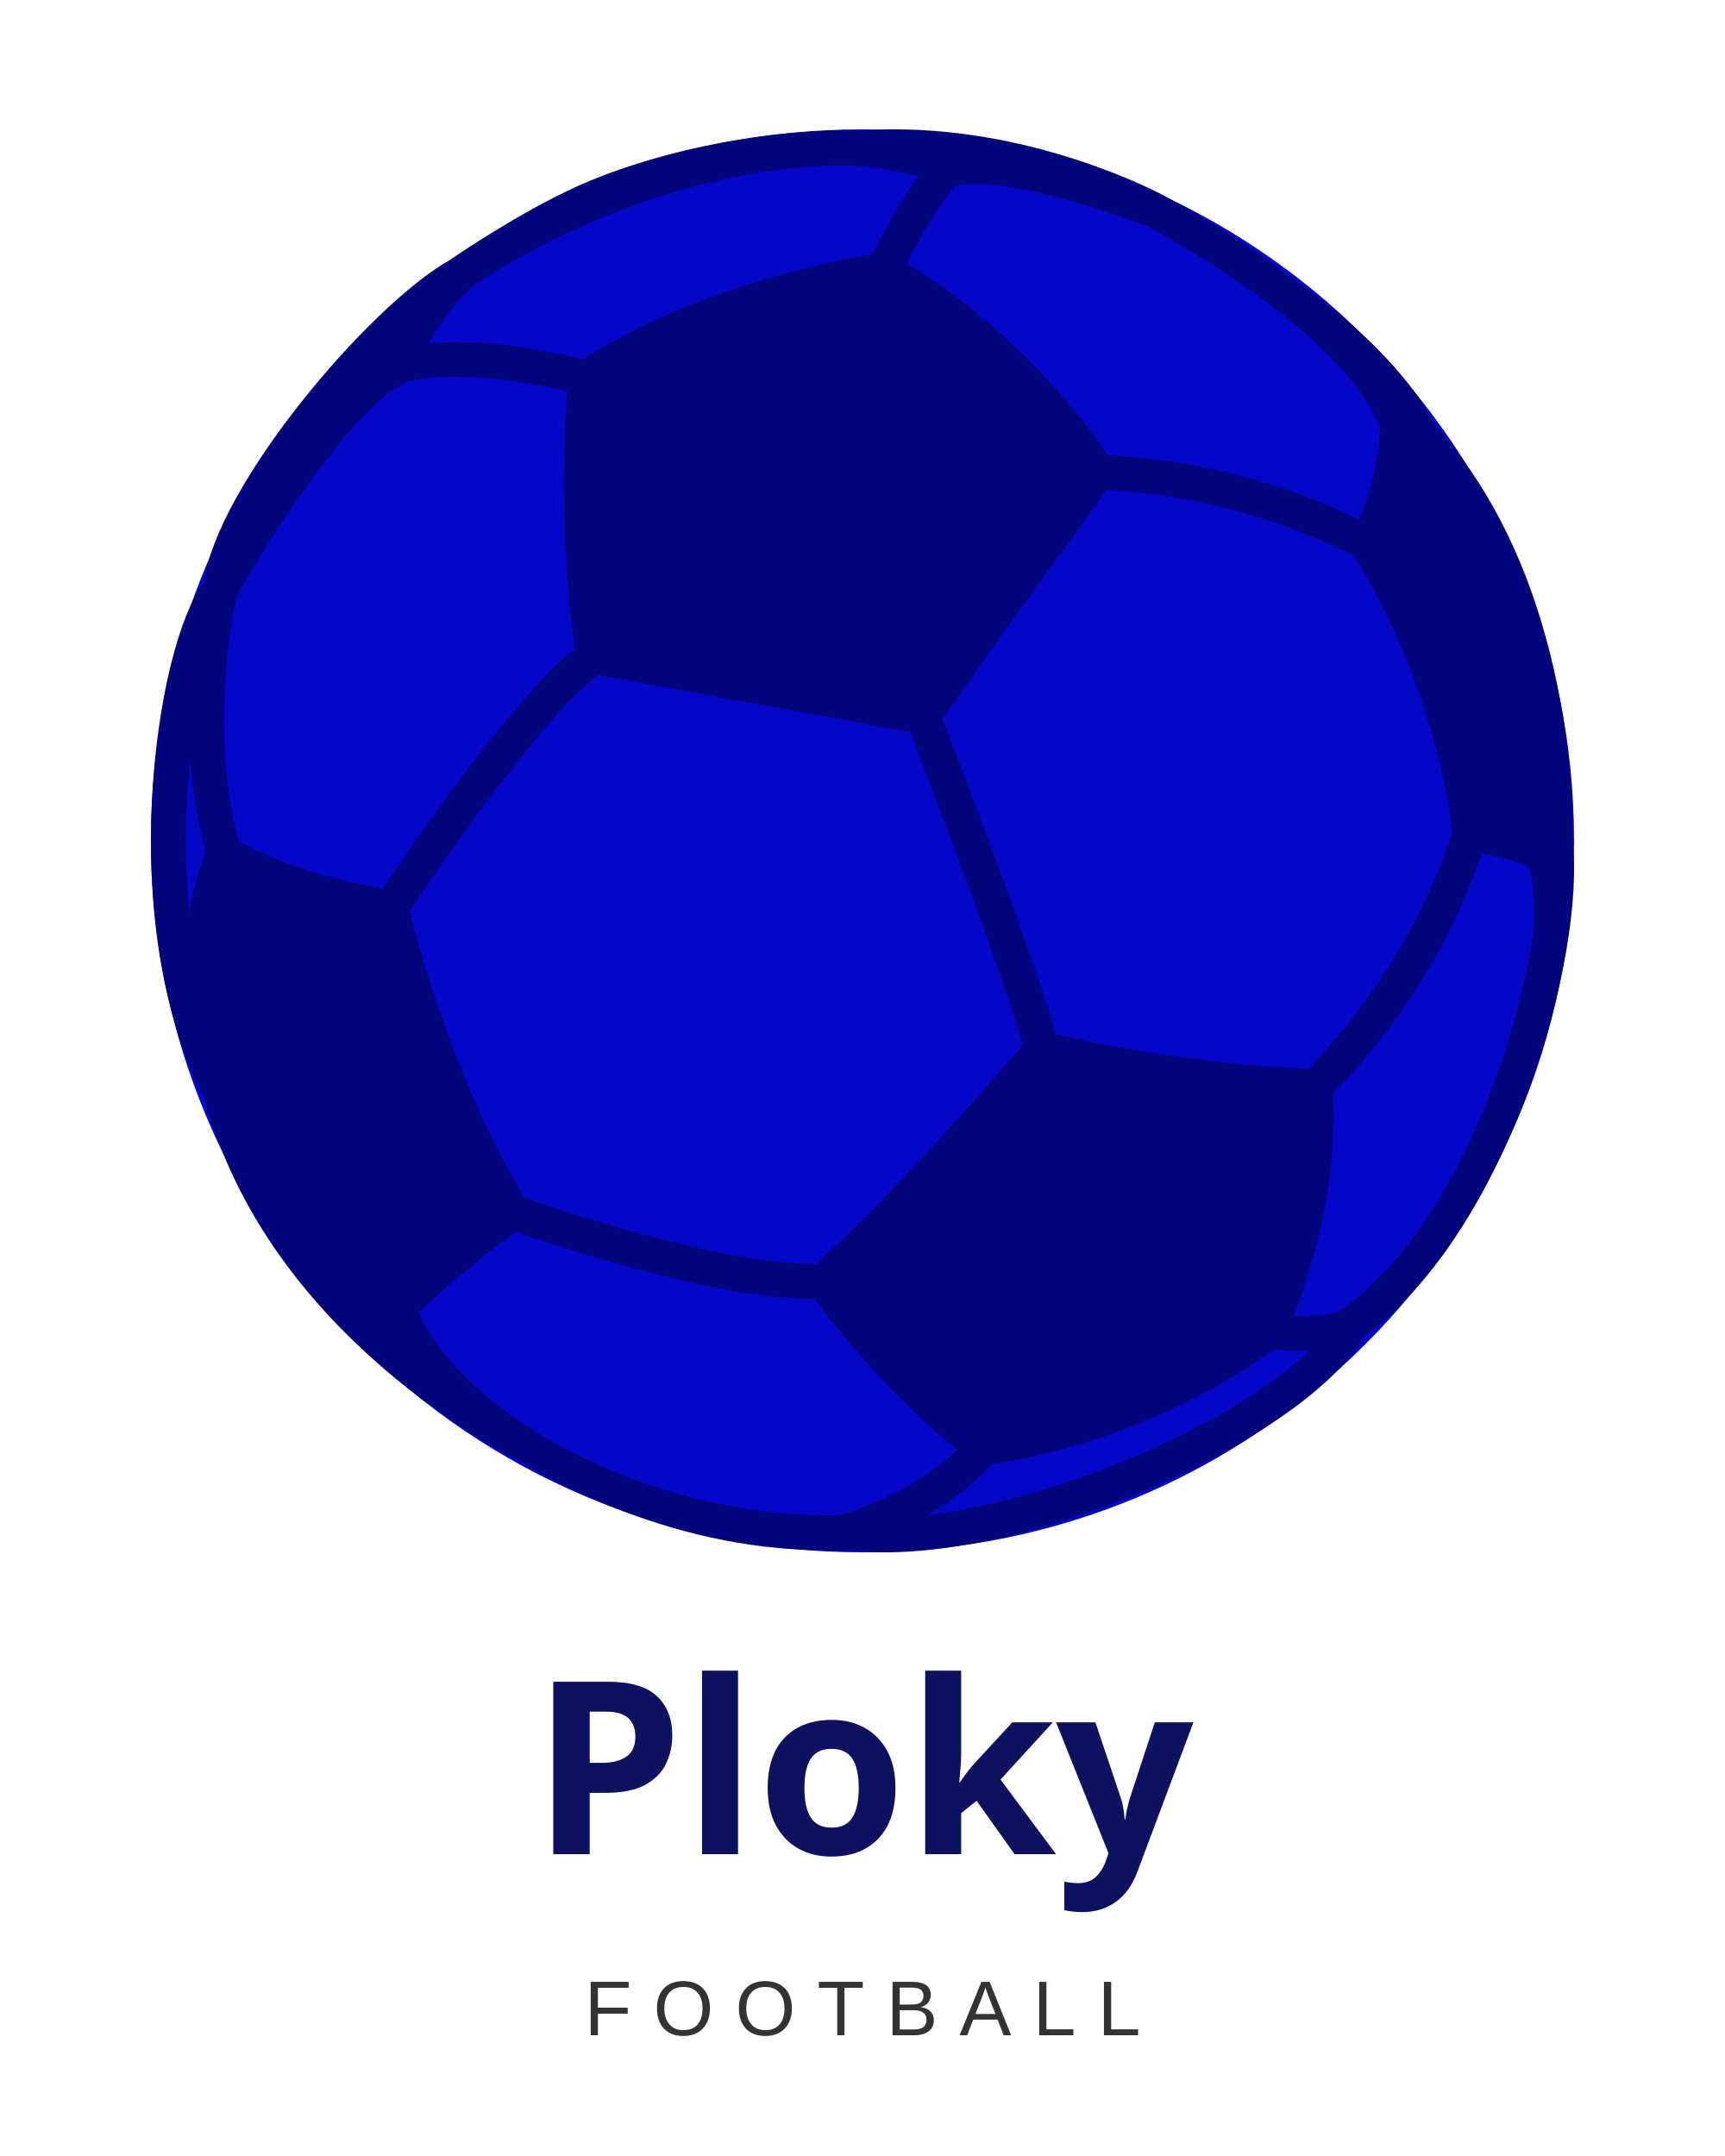
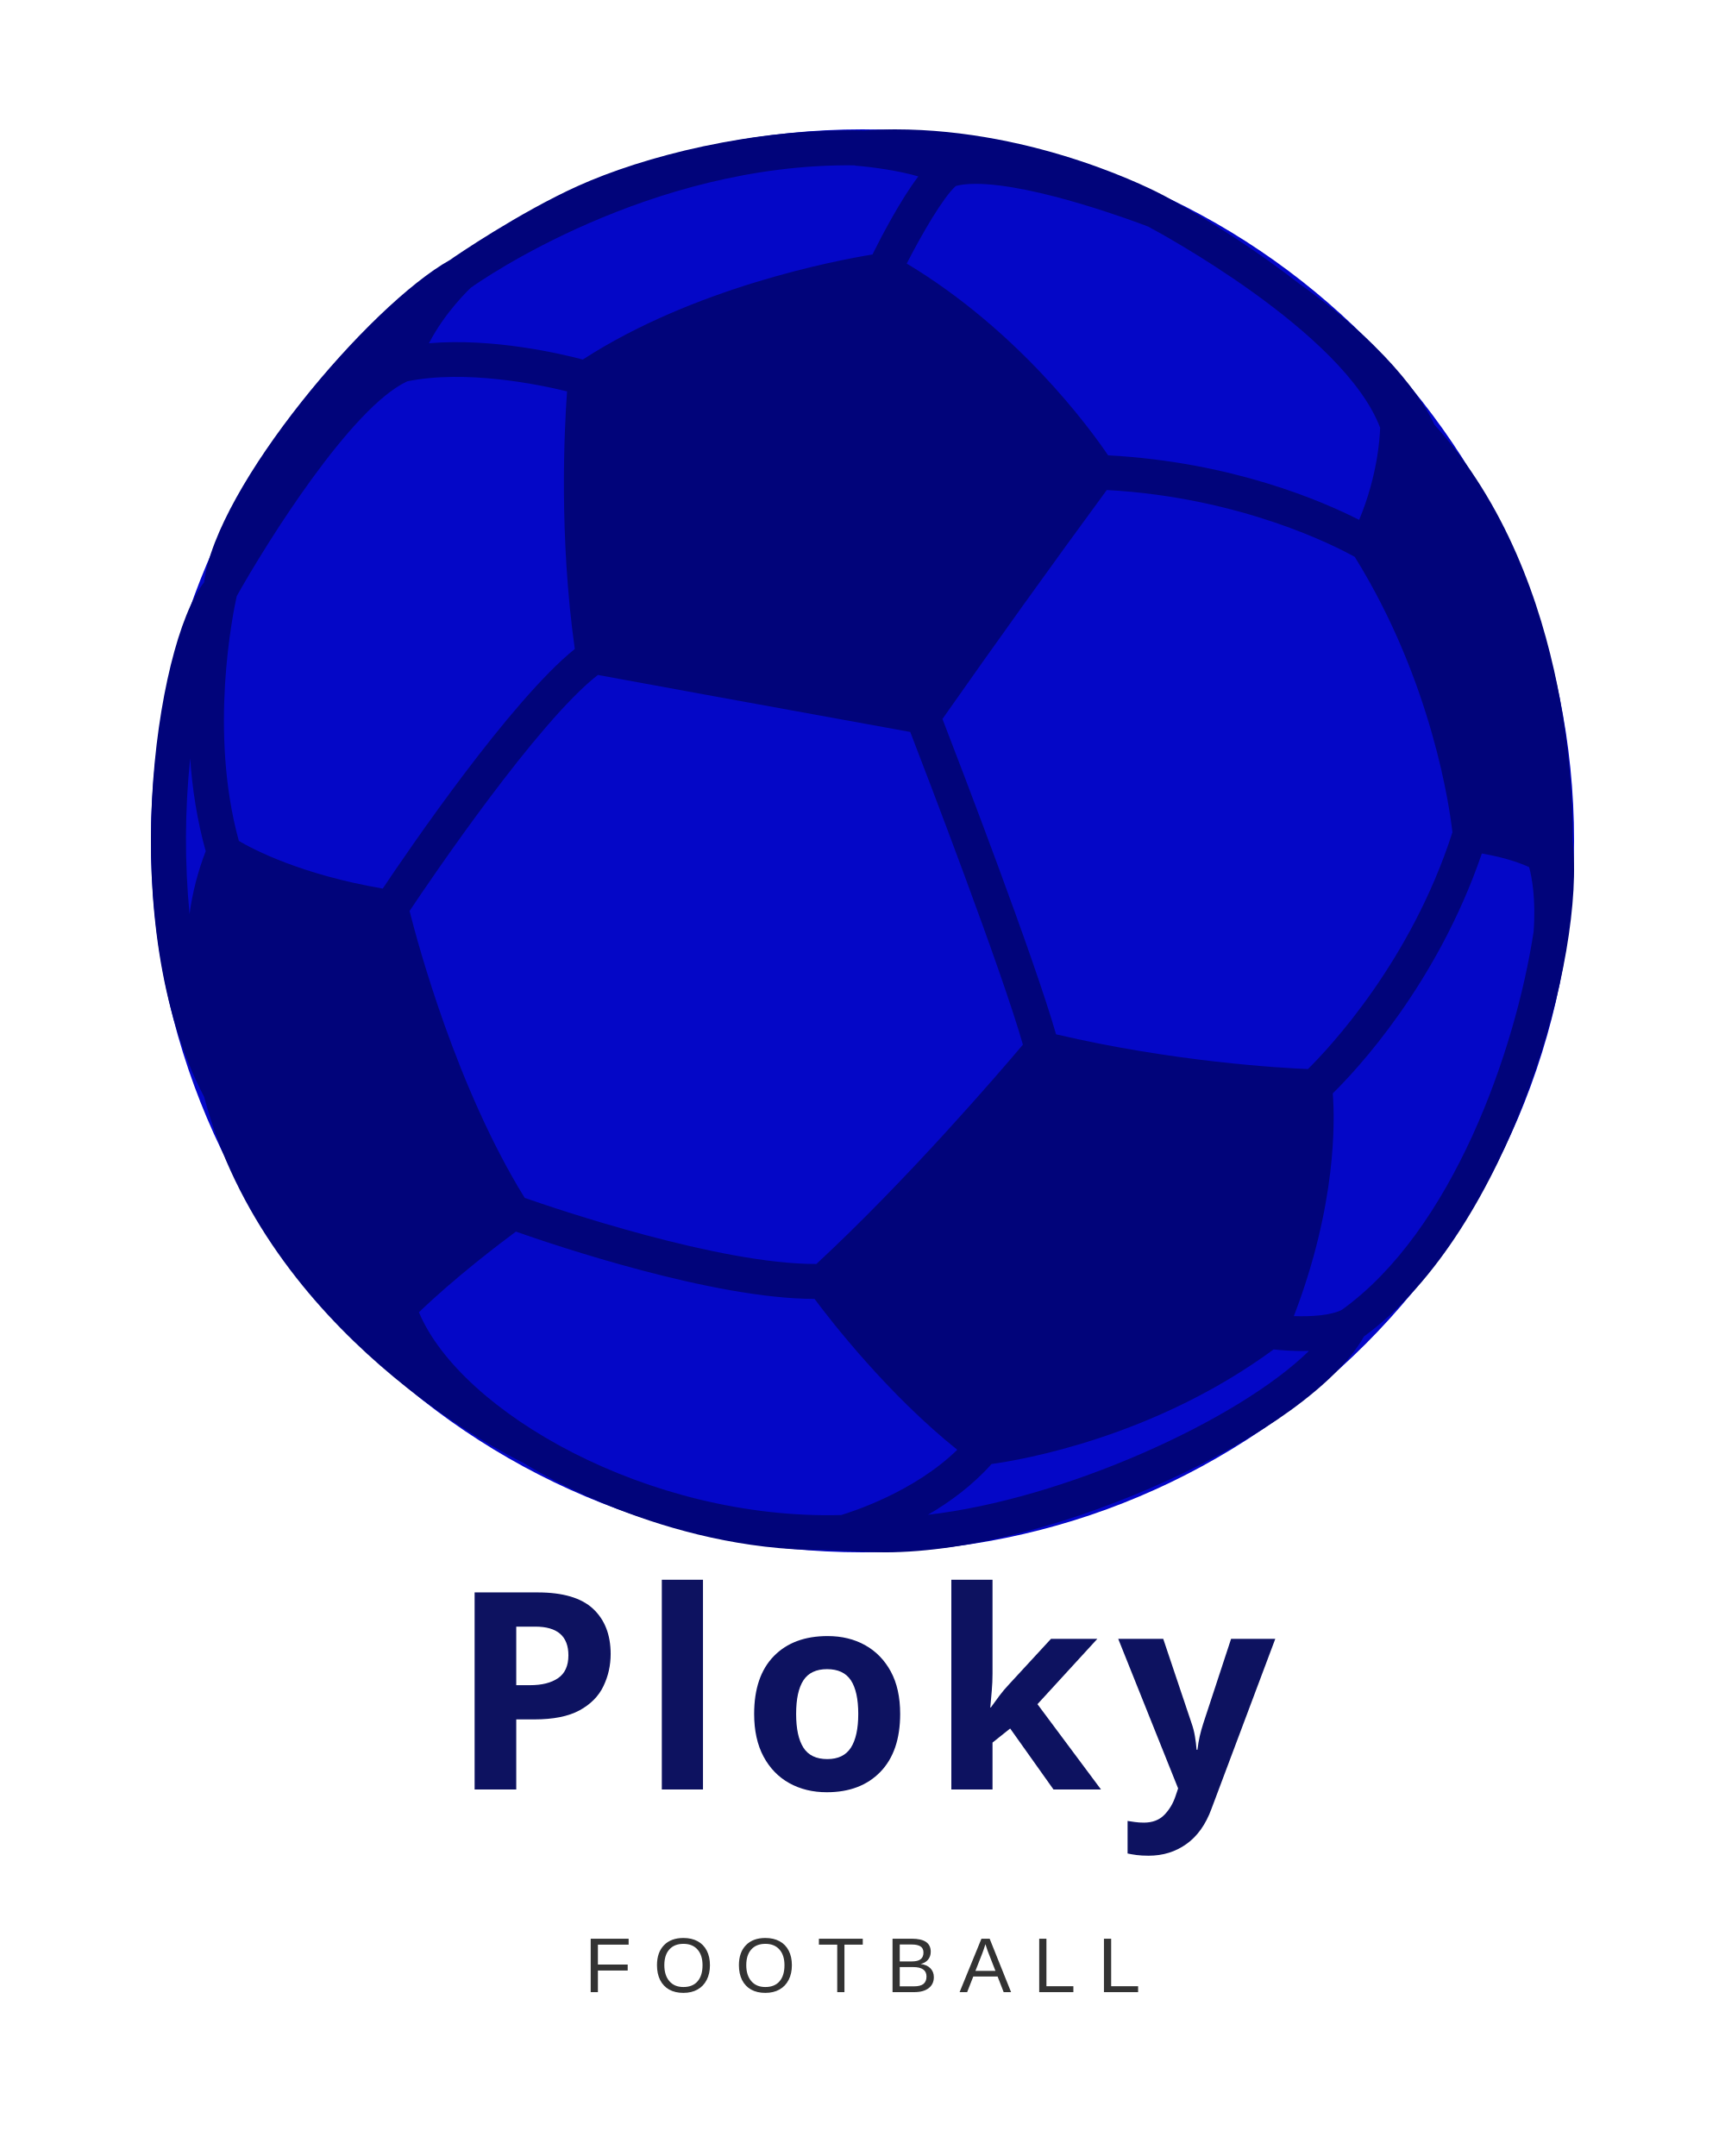
<svg xmlns="http://www.w3.org/2000/svg" viewBox="0 0 400 500">
  <defs>
    <clipPath id="ball-clip">
      <circle cx="200" cy="195" r="185" />
    </clipPath>
  </defs>
  <circle cx="200" cy="195" r="165" fill="#0407C7" />
  <g clip-path="url(#ball-clip)">
    <g transform="translate(200,195) scale(5.5) translate(-32,-32)">
      <path d="M61.934 31.992c.021-.713.209-10.904-5.822-17.538c-.268-.593-1.539-2.983-5.641-5.904a41.959 41.959 0 0 0-5.775-3.763l-.008-.004C44.432 4.646 39.43 2 33.359 2c-.461 0-.917.027-1.368.058V2.05c-4.629-.101-9.227 1.09-11.998 2.341c-2.458 1.11-5.187 2.971-5.384 3.115C11.205 9.41 4.75 17.051 4.239 21.1c-2.063 2.637-3.787 14.482.004 21.697c2.658 10.027 12.664 15.045 13.46 15.43c.484.309 5.937 3.68 12.636 3.68c.281 0 1.98.094 2.586.094c7.241 0 17.971-5.104 20.217-9.102c6.171-4.514 9.37-16.147 8.792-20.907M17.758 47.055c-2.869-4.641-4.504-10.705-4.854-12.098c.908-1.361 5.387-7.965 7.939-9.952c1.445.266 7.479 1.374 13.17 2.404c.715 1.853 3.852 10.029 4.75 13.185c-.99 1.174-4.879 5.702-8.708 9.248c-4.065.019-10.979-2.326-12.297-2.787M53.824 14.58c-.012.45-.119 2.05-.885 3.887c-1.521-.777-5.344-2.441-10.584-2.722c-.793-1.171-3.777-5.254-8.49-8.086c.645-1.262 1.543-2.801 2.068-3.27c.17-.048.434-.092.836-.092c2.527 0 6.893 1.655 7.273 1.802c.403.213 8.251 4.439 9.782 8.481M11.773 34.012c-3.423-.584-5.458-1.648-6.066-2.008c-1.273-4.617-.248-9.607-.09-10.322c1.256-2.246 4.832-7.971 7.191-9.058c2.445-.499 5.494.121 6.736.424c-.117 1.615-.342 6.127.326 10.862c-2.706 2.178-6.989 8.447-8.097 10.102M31.685 3.53c.768.057 1.895.225 2.667.454c-.77 1.024-1.559 2.542-1.932 3.292c-1.57.257-7.533 1.397-12.211 4.43c-.943-.25-3.791-.917-6.488-.687c.668-1.293 1.666-2.249 1.773-2.347c.371-.266 7.513-5.263 16.191-5.155v.013m19.096 38.093c-1.17-.048-5.678-.305-10.621-1.466c-.947-3.302-4.074-11.444-4.789-13.296a556.586 556.586 0 0 1 6.928-9.654c5.688.312 9.682 2.387 10.455 2.82c3.295 5.299 4.018 10.711 4.117 11.615c-1.75 5.446-5.211 9.113-6.09 9.981M3.655 28.519c.084 1.266.287 2.599.654 3.917a11.738 11.738 0 0 0-.682 2.651a33.039 33.039 0 0 1 .028-6.568m9.644 23.359c1.508-1.453 3.367-2.867 4.088-3.401c1.63.574 8.324 2.837 12.591 2.837c.727.975 3.104 4.028 6.018 6.362c-1.814 1.775-4.434 2.613-4.897 2.752c-8.127.218-16.042-4.35-17.8-8.55m21.463 8.538c.922-.537 1.883-1.244 2.678-2.139c1.297-.179 6.863-1.137 11.893-4.832c.332.036.879.08 1.49.063c-3.018 2.957-10.382 6.26-16.061 6.908m15.424-8.376c1.807-4.708 1.73-8.258 1.641-9.392c.992-.972 4.396-4.599 6.285-10.113c1.018.17 1.68.429 1.994.574c.109.4.291 1.324.188 2.725c-.77 5.043-3.428 12.6-8.084 15.941c-.468.239-1.292.291-2.024.265" fill="#01047A" />
    </g>
  </g>
-   <text x="200" y="430" font-family="Arial Black, sans-serif" font-size="56" font-weight="900" fill="#0D1260" text-anchor="middle">Ploky</text>
-   <text x="200" y="472" font-family="Arial, sans-serif" font-size="18" font-weight="400" fill="#333333" text-anchor="middle" letter-spacing="5">FOOTBALL</text>
+   <text x="200" y="415" font-family="Arial Black, sans-serif" font-size="64" font-weight="900" letter-spacing="4" fill="#0D1260" text-anchor="middle">Ploky</text>
+   <text x="200" y="462" font-family="Arial, sans-serif" font-size="18" font-weight="400" fill="#333333" text-anchor="middle" letter-spacing="5">FOOTBALL</text>
</svg>
